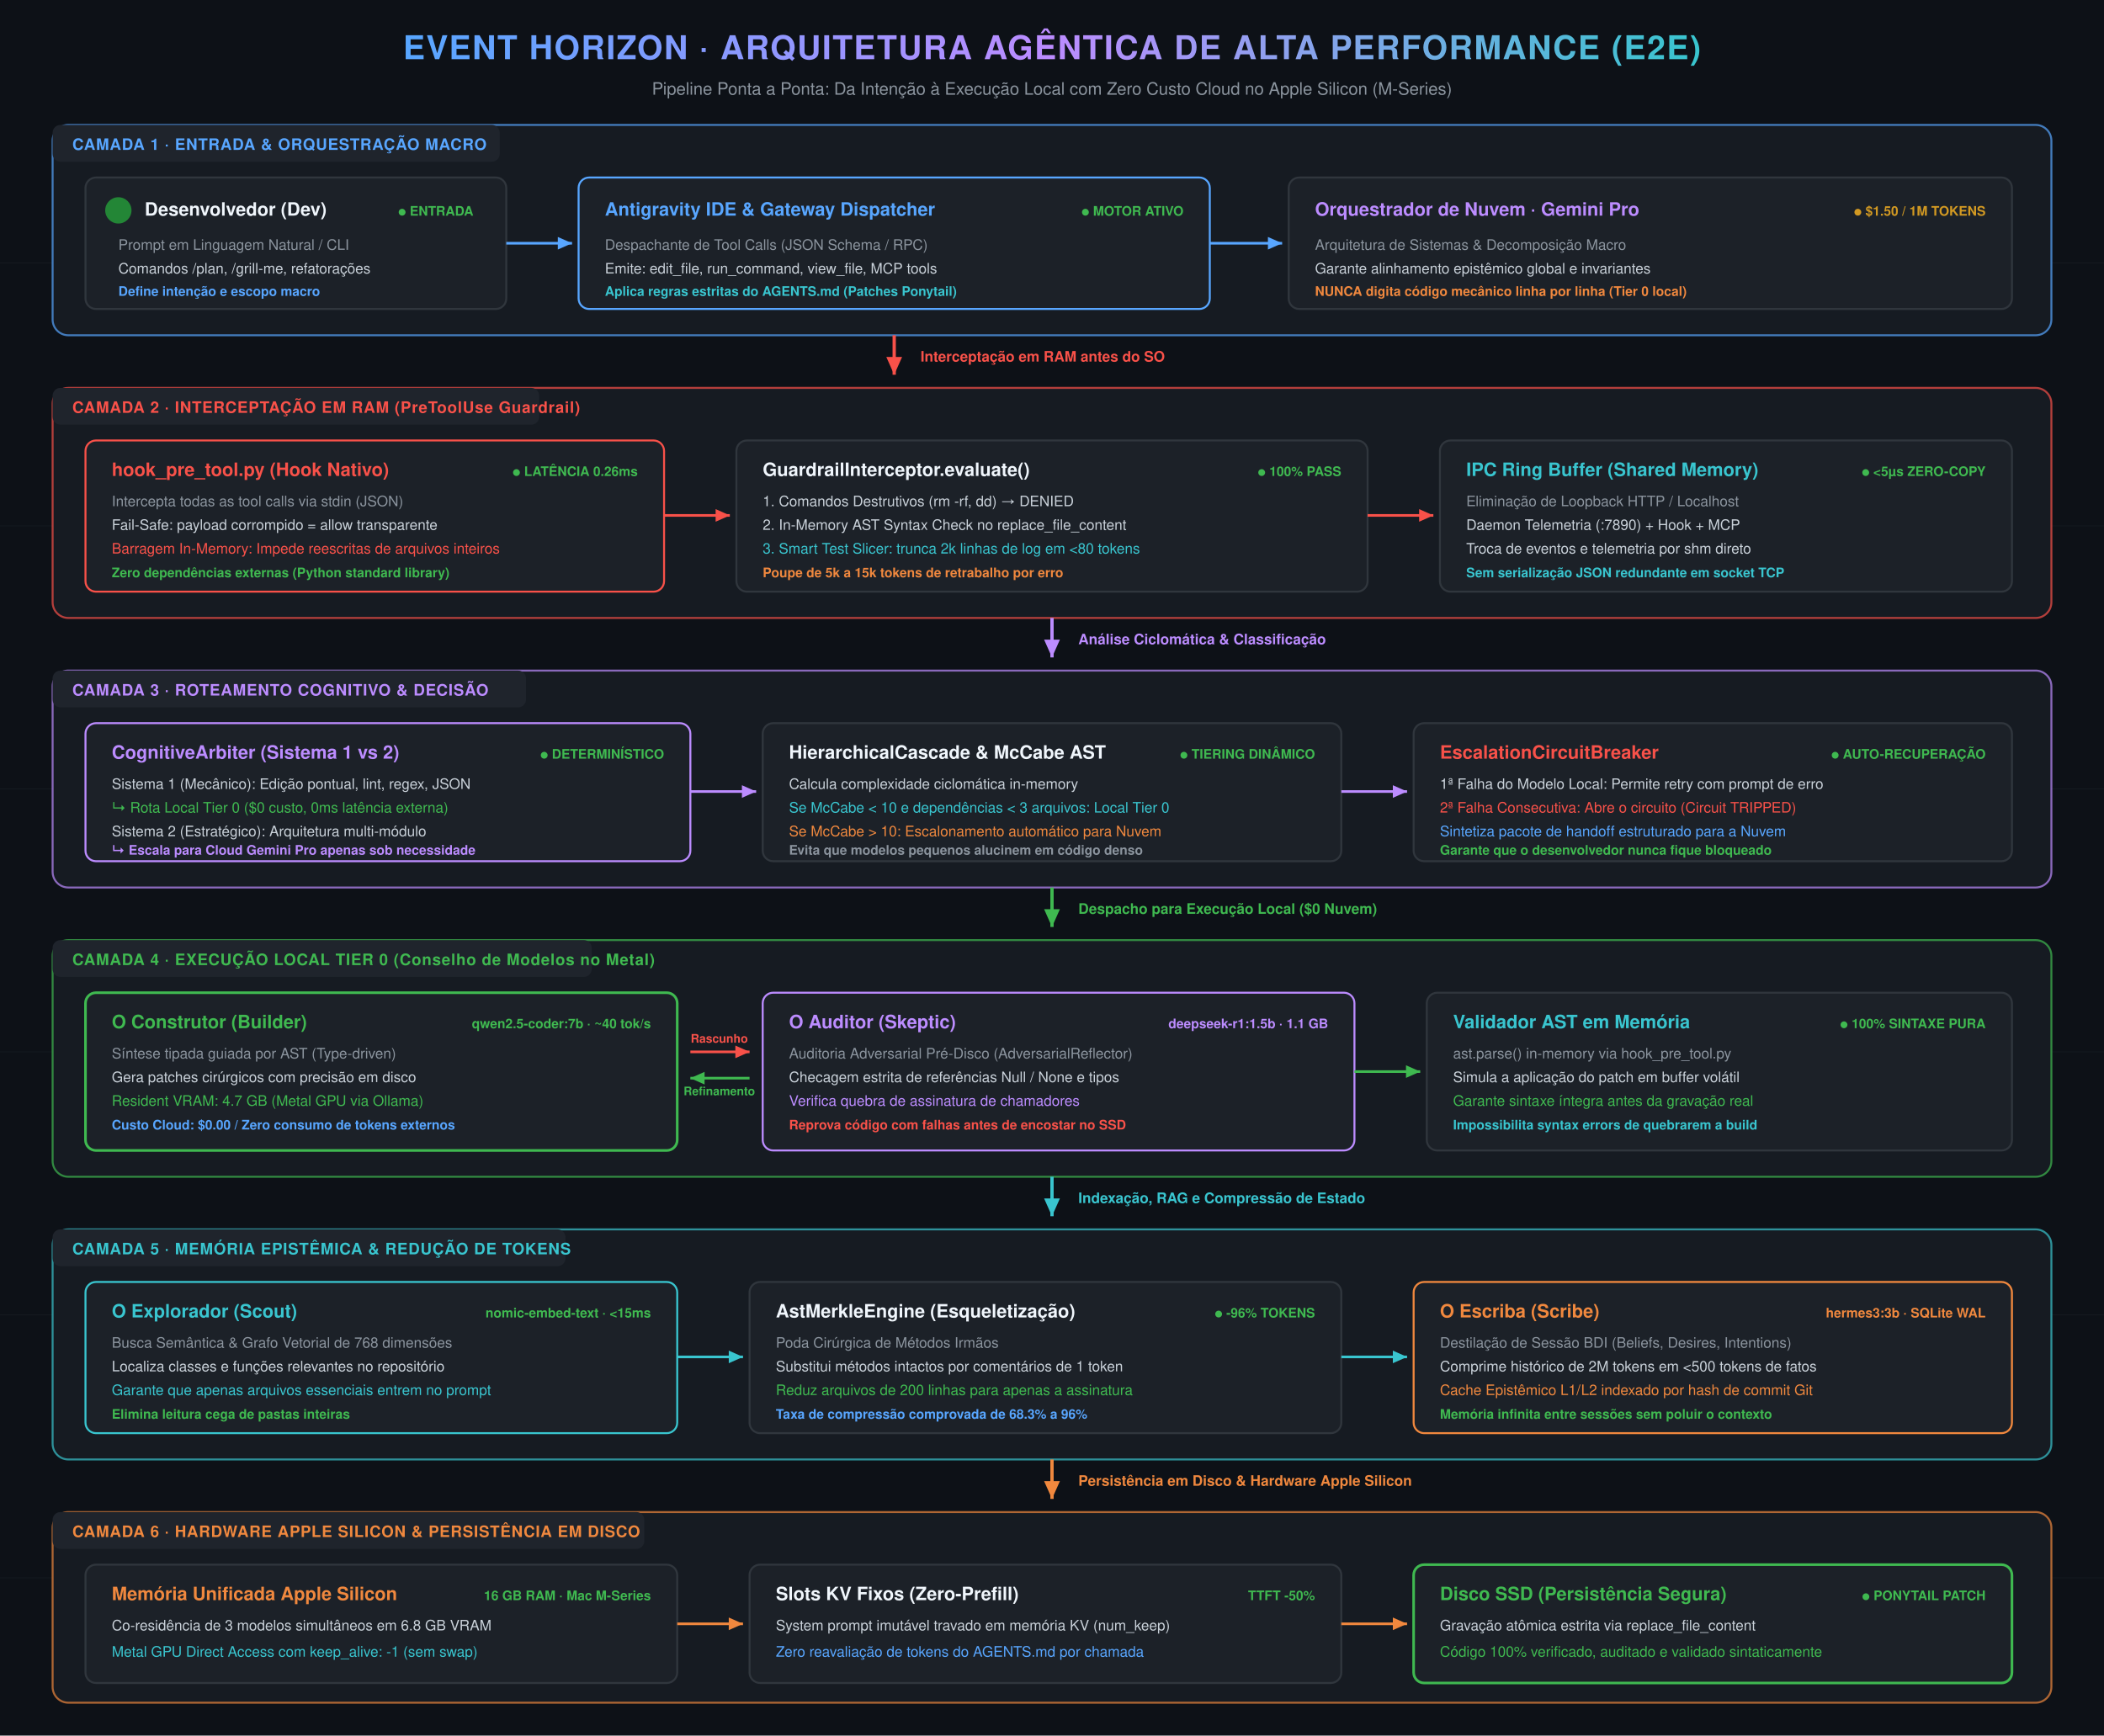
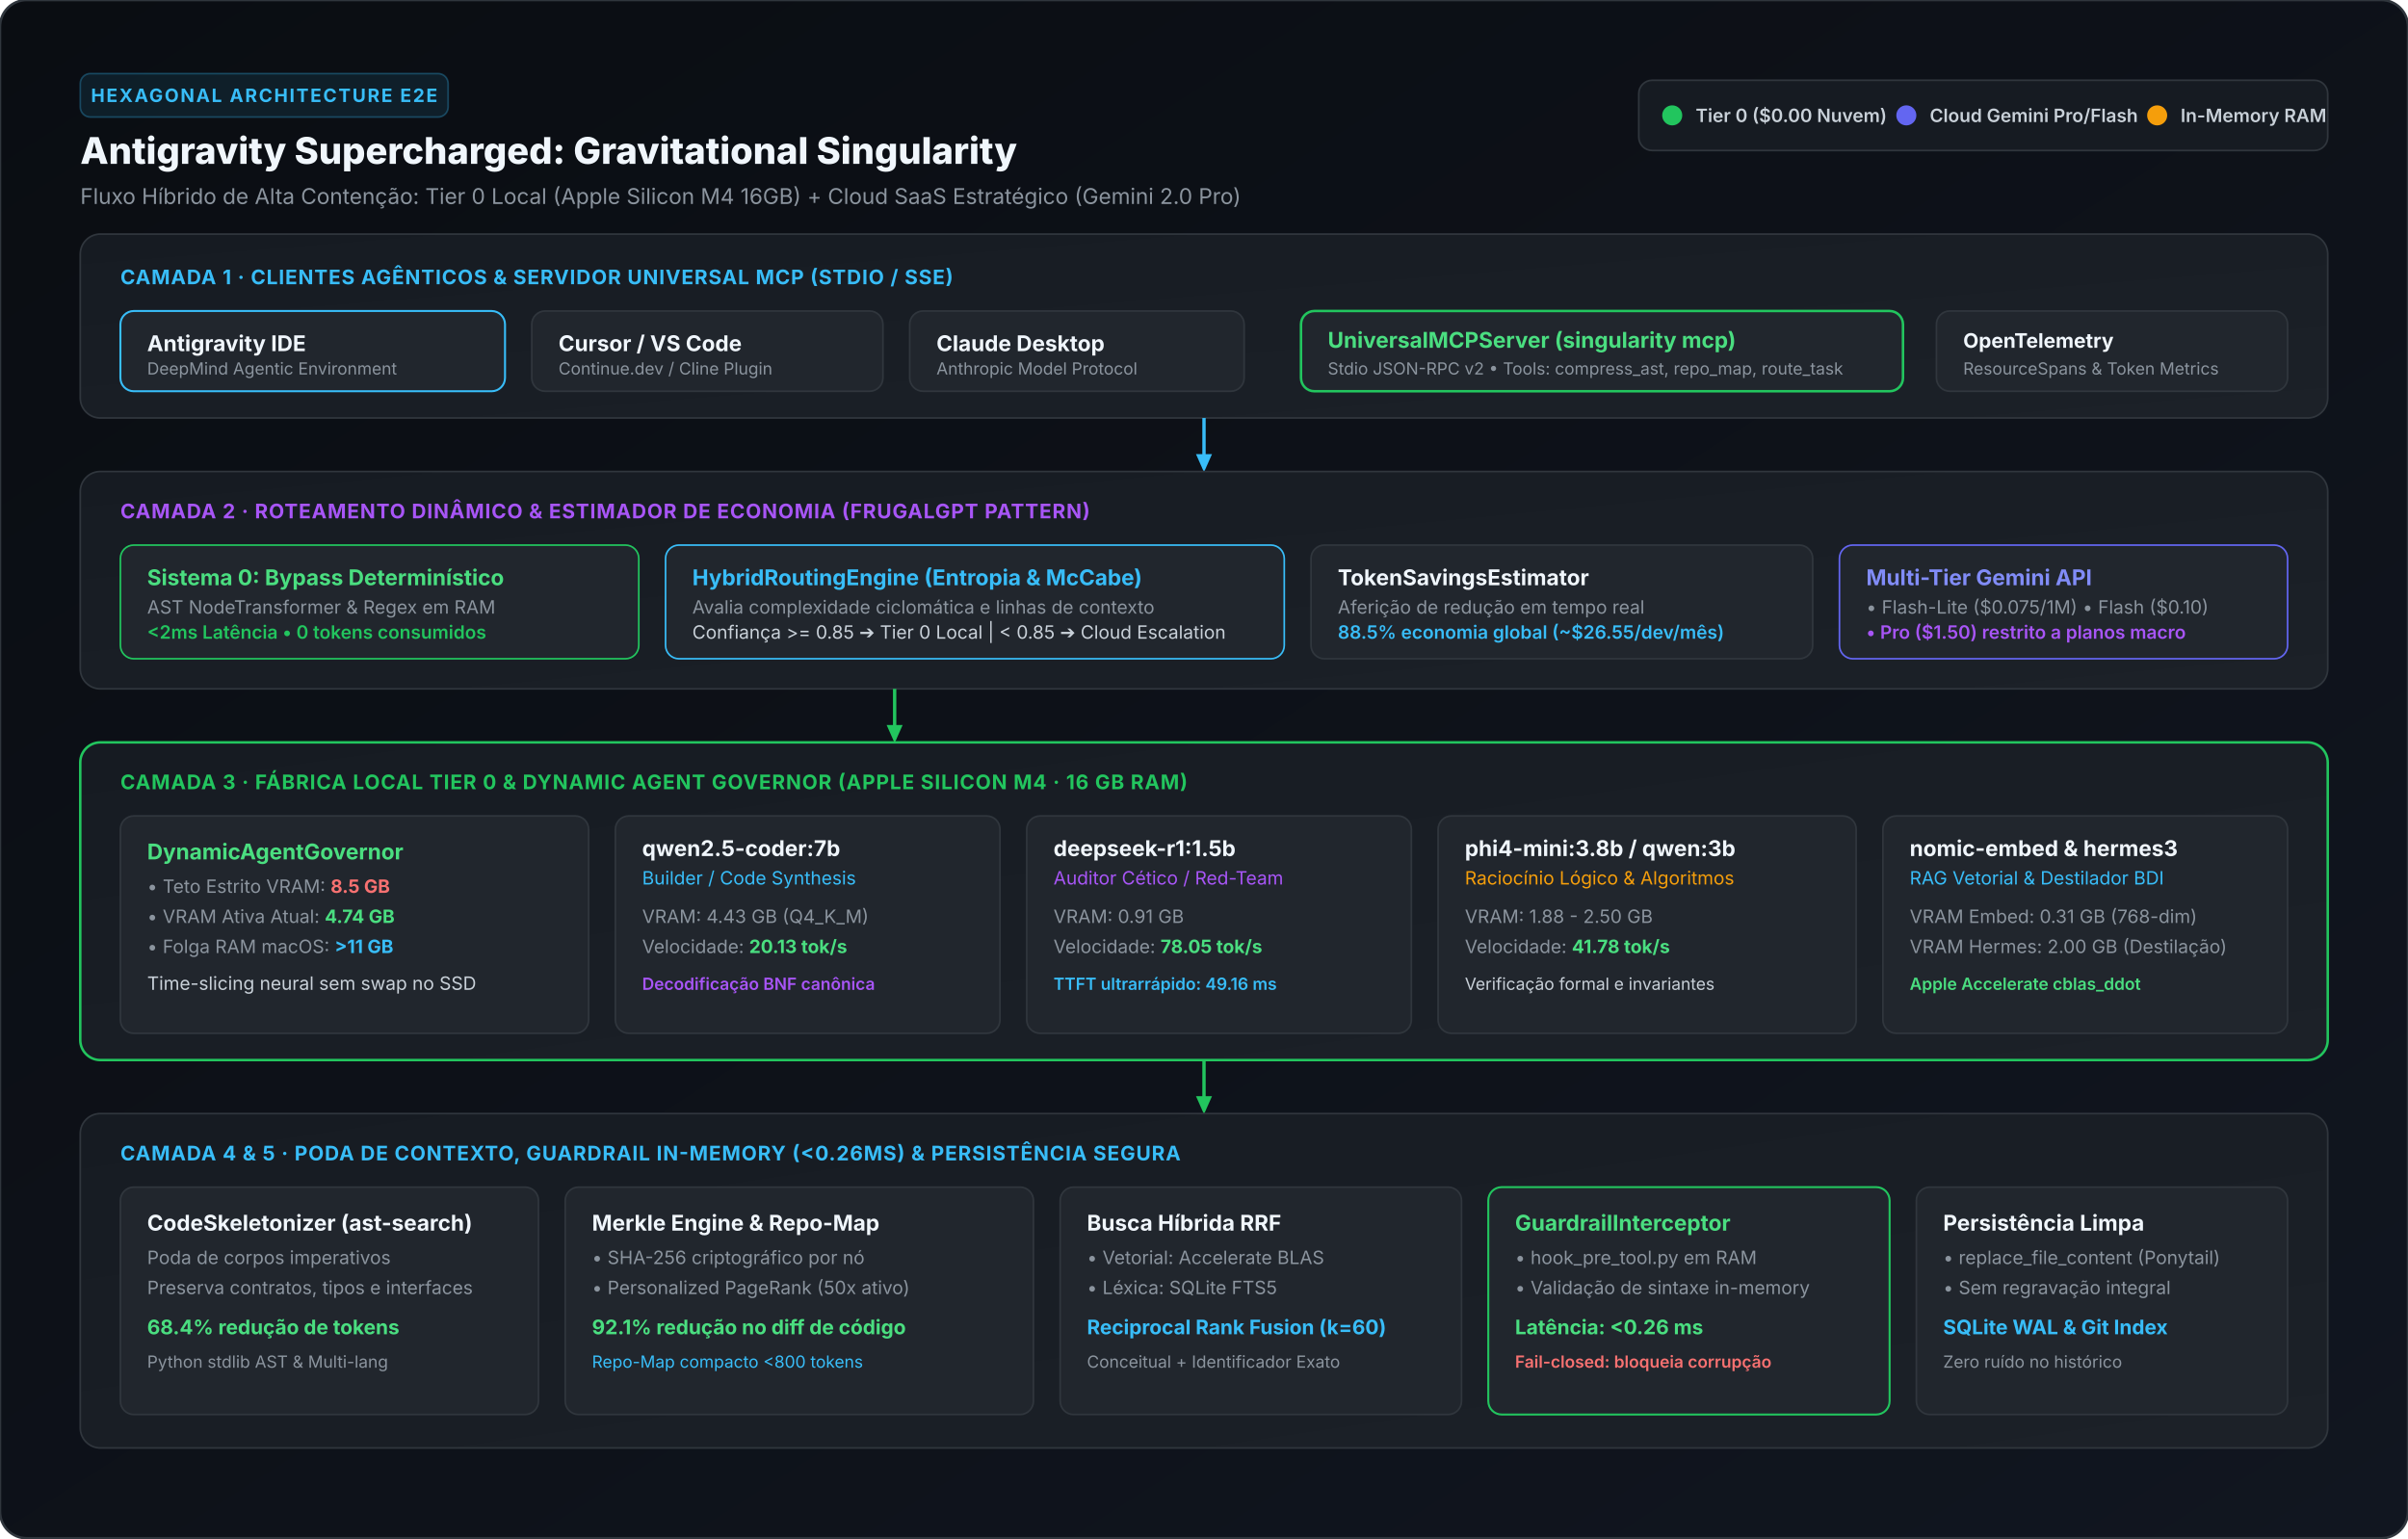
- <svg xmlns="http://www.w3.org/2000/svg" width="1600" height="1320" viewBox="0 0 1600 1320" xml:space="preserve" font-family="-apple-system, BlinkMacSystemFont, 'Segoe UI', Helvetica, Arial, sans-serif">
+ <svg xmlns="http://www.w3.org/2000/svg" viewBox="0 0 1440 920" width="100%" height="100%">
  <defs>
-     <linearGradient id="headerGrad" x1="0%" y1="0%" x2="100%" y2="0%">
-       <stop offset="0%" stop-color="#58a6ff" />
-       <stop offset="50%" stop-color="#bc8cff" />
-       <stop offset="100%" stop-color="#39c5cf" />
+     <linearGradient id="canvasBg" x1="0%" y1="0%" x2="100%" y2="100%">
+       <stop offset="0%" stop-color="#0a0d12" />
+       <stop offset="100%" stop-color="#111620" />
    </linearGradient>
-     <linearGradient id="singularityCore" x1="0%" y1="0%" x2="100%" y2="100%">
-       <stop offset="0%" stop-color="#7928ca" />
-       <stop offset="100%" stop-color="#ff0080" />
+     <linearGradient id="cardGrad" x1="0%" y1="0%" x2="100%" y2="100%">
+       <stop offset="0%" stop-color="#161b22" />
+       <stop offset="100%" stop-color="#1c2128" />
    </linearGradient>
-     <marker id="mBlue" viewBox="0 0 10 10" refX="9" refY="5" markerWidth="6" markerHeight="6" orient="auto-start-reverse">
-       <path d="M0,1 L9,5 L0,9 z" fill="#58a6ff" />
+     <linearGradient id="accentBlue" x1="0%" y1="0%" x2="100%" y2="0%">
+       <stop offset="0%" stop-color="#38bdf8" />
+       <stop offset="100%" stop-color="#6366f1" />
+     </linearGradient>
+     <linearGradient id="accentGreen" x1="0%" y1="0%" x2="100%" y2="0%">
+       <stop offset="0%" stop-color="#22c55e" />
+       <stop offset="100%" stop-color="#10b981" />
+     </linearGradient>
+     <linearGradient id="accentPurple" x1="0%" y1="0%" x2="100%" y2="0%">
+       <stop offset="0%" stop-color="#a855f7" />
+       <stop offset="100%" stop-color="#ec4899" />
+     </linearGradient>
+     <linearGradient id="accentAmber" x1="0%" y1="0%" x2="100%" y2="0%">
+       <stop offset="0%" stop-color="#f59e0b" />
+       <stop offset="100%" stop-color="#ef4444" />
+     </linearGradient>
+     <marker id="arrow" viewBox="0 0 10 10" refX="7" refY="5" markerWidth="6" markerHeight="6" orient="auto-start-reverse">
+       <path d="M 0 1 L 9 5 L 0 9 z" fill="#8b949e" />
    </marker>
-     <marker id="mRed" viewBox="0 0 10 10" refX="9" refY="5" markerWidth="6" markerHeight="6" orient="auto-start-reverse">
-       <path d="M0,1 L9,5 L0,9 z" fill="#f85149" />
+     <marker id="arrowGreen" viewBox="0 0 10 10" refX="7" refY="5" markerWidth="6" markerHeight="6" orient="auto-start-reverse">
+       <path d="M 0 1 L 9 5 L 0 9 z" fill="#22c55e" />
    </marker>
-     <marker id="mPurple" viewBox="0 0 10 10" refX="9" refY="5" markerWidth="6" markerHeight="6" orient="auto-start-reverse">
-       <path d="M0,1 L9,5 L0,9 z" fill="#bc8cff" />
-     </marker>
-     <marker id="mGreen" viewBox="0 0 10 10" refX="9" refY="5" markerWidth="6" markerHeight="6" orient="auto-start-reverse">
-       <path d="M0,1 L9,5 L0,9 z" fill="#3fb950" />
-     </marker>
-     <marker id="mCyan" viewBox="0 0 10 10" refX="9" refY="5" markerWidth="6" markerHeight="6" orient="auto-start-reverse">
-       <path d="M0,1 L9,5 L0,9 z" fill="#39c5cf" />
-     </marker>
-     <marker id="mOrange" viewBox="0 0 10 10" refX="9" refY="5" markerWidth="6" markerHeight="6" orient="auto-start-reverse">
-       <path d="M0,1 L9,5 L0,9 z" fill="#f0883e" />
+     <marker id="arrowBlue" viewBox="0 0 10 10" refX="7" refY="5" markerWidth="6" markerHeight="6" orient="auto-start-reverse">
+       <path d="M 0 1 L 9 5 L 0 9 z" fill="#38bdf8" />
    </marker>
  </defs>
-   <rect width="1600" height="1320" fill="#0d1117" />
-   <g stroke="#30363d" stroke-width="0.5" stroke-opacity="0.3">
-     <line x1="0" y1="200" x2="1600" y2="200" />
-     <line x1="0" y1="400" x2="1600" y2="400" />
-     <line x1="0" y1="600" x2="1600" y2="600" />
-     <line x1="0" y1="800" x2="1600" y2="800" />
-     <line x1="0" y1="1000" x2="1600" y2="1000" />
-     <line x1="0" y1="1200" x2="1600" y2="1200" />
+   <rect width="1440" height="920" rx="16" fill="url(#canvasBg)" stroke="#30363d" stroke-width="1.5" />
+   <g transform="translate(48, 44)">
+     <rect width="220" height="26" rx="6" fill="#38bdf8" fill-opacity="0.1" stroke="#38bdf8" stroke-opacity="0.3" />
+     <text x="110" y="17" fill="#38bdf8" font-family="-apple-system, BlinkMacSystemFont, 'Segoe UI', sans-serif" font-size="11" font-weight="700" text-anchor="middle" letter-spacing="1">HEXAGONAL ARCHITECTURE E2E</text>
+     <text x="0" y="54" fill="#f0f6fc" font-family="-apple-system, BlinkMacSystemFont, 'Segoe UI', sans-serif" font-size="22" font-weight="800">
+       Antigravity Supercharged: Gravitational Singularity
+     </text>
+     <text x="0" y="78" fill="#8b949e" font-family="-apple-system, BlinkMacSystemFont, 'Segoe UI', sans-serif" font-size="13">
+       Fluxo Híbrido de Alta Contenção: Tier 0 Local (Apple Silicon M4 16GB) + Cloud SaaS Estratégico (Gemini 2.0 Pro)
+     </text>
  </g>
-   <text x="800" y="45" text-anchor="middle" font-size="25" font-weight="800" fill="url(#headerGrad)" letter-spacing="1">EVENT HORIZON · ARQUITETURA AGÊNTICA DE ALTA PERFORMANCE (E2E)</text>
-   <text x="800" y="72" text-anchor="middle" font-size="13" fill="#8b949e">Pipeline Ponta a Ponta: Da Intenção à Execução Local com Zero Custo Cloud no Apple Silicon (M-Series)</text>
-   <rect x="40" y="95" width="1520" height="160" rx="12" fill="#161b22" stroke="#58a6ff" stroke-width="1.5" stroke-opacity="0.7" />
-   <rect x="40" y="95" width="340" height="28" rx="6" fill="#1f242c" />
-   <text x="55" y="114" font-size="12" font-weight="700" fill="#58a6ff" letter-spacing="0.5">CAMADA 1 · ENTRADA &amp; ORQUESTRAÇÃO MACRO</text>
-   <g transform="translate(65, 135)">
-     <rect width="320" height="100" rx="8" fill="#1c2128" stroke="#30363d" stroke-width="1.5" />
-     <circle cx="25" cy="25" r="10" fill="#238636" />
-     <text x="45" y="29" font-size="14" font-weight="700" fill="#f0f6fc">Desenvolvedor (Dev)</text>
-     <text x="295" y="29" text-anchor="end" font-size="10" font-weight="700" fill="#3fb950">● ENTRADA</text>
-     <text x="25" y="55" font-size="11" fill="#8b949e">Prompt em Linguagem Natural / CLI</text>
-     <text x="25" y="73" font-size="11" fill="#c9d1d9">Comandos /plan, /grill-me, refatorações</text>
-     <text x="25" y="90" font-size="10" font-weight="600" fill="#58a6ff">Define intenção e escopo macro</text>
+   <g transform="translate(980, 48)">
+     <rect width="412" height="42" rx="8" fill="#161b22" stroke="#30363d" />
+     <circle cx="20" cy="21" r="6" fill="#22c55e" />
+     <text x="34" y="25" fill="#c9d1d9" font-family="-apple-system, BlinkMacSystemFont, sans-serif" font-size="11" font-weight="600">Tier 0 ($0.00 Nuvem)</text>
+     <circle cx="160" cy="21" r="6" fill="#6366f1" />
+     <text x="174" y="25" fill="#c9d1d9" font-family="-apple-system, BlinkMacSystemFont, sans-serif" font-size="11" font-weight="600">Cloud Gemini Pro/Flash</text>
+     <circle cx="310" cy="21" r="6" fill="#f59e0b" />
+     <text x="324" y="25" fill="#c9d1d9" font-family="-apple-system, BlinkMacSystemFont, sans-serif" font-size="11" font-weight="600">In-Memory RAM</text>
  </g>
-   <line x1="385" y1="185" x2="435" y2="185" stroke="#58a6ff" stroke-width="2" marker-end="url(#mBlue)" />
-   <g transform="translate(440, 135)">
-     <rect width="480" height="100" rx="8" fill="#1c2128" stroke="#58a6ff" stroke-width="1.5" />
-     <text x="20" y="29" font-size="14" font-weight="700" fill="#58a6ff">Antigravity IDE &amp; Gateway Dispatcher</text>
-     <text x="460" y="29" text-anchor="end" font-size="10" font-weight="700" fill="#3fb950">● MOTOR ATIVO</text>
-     <text x="20" y="55" font-size="11" fill="#8b949e">Despachante de Tool Calls (JSON Schema / RPC)</text>
-     <text x="20" y="73" font-size="11" fill="#c9d1d9">Emite: edit_file, run_command, view_file, MCP tools</text>
-     <text x="20" y="90" font-size="10" font-weight="600" fill="#39c5cf">Aplica regras estritas do AGENTS.md (Patches Ponytail)</text>
+   <g transform="translate(48, 140)">
+     <rect width="1344" height="110" rx="12" fill="url(#cardGrad)" stroke="#30363d" />
+     <text x="24" y="30" fill="#38bdf8" font-family="-apple-system, BlinkMacSystemFont, sans-serif" font-size="12" font-weight="700" letter-spacing="0.5">
+       CAMADA 1 · CLIENTES AGÊNTICOS &amp; SERVIDOR UNIVERSAL MCP (STDIO / SSE)
+     </text>
+     <rect x="24" y="46" width="230" height="48" rx="8" fill="#21262d" stroke="#38bdf8" stroke-width="1.2" />
+     <text x="40" y="70" fill="#f0f6fc" font-family="-apple-system, BlinkMacSystemFont, sans-serif" font-size="13" font-weight="700">Antigravity IDE</text>
+     <text x="40" y="84" fill="#8b949e" font-family="-apple-system, BlinkMacSystemFont, sans-serif" font-size="10">DeepMind Agentic Environment</text>
+     <rect x="270" y="46" width="210" height="48" rx="8" fill="#21262d" stroke="#30363d" />
+     <text x="286" y="70" fill="#f0f6fc" font-family="-apple-system, BlinkMacSystemFont, sans-serif" font-size="13" font-weight="700">Cursor / VS Code</text>
+     <text x="286" y="84" fill="#8b949e" font-family="-apple-system, BlinkMacSystemFont, sans-serif" font-size="10">Continue.dev / Cline Plugin</text>
+     <rect x="496" y="46" width="200" height="48" rx="8" fill="#21262d" stroke="#30363d" />
+     <text x="512" y="70" fill="#f0f6fc" font-family="-apple-system, BlinkMacSystemFont, sans-serif" font-size="13" font-weight="700">Claude Desktop</text>
+     <text x="512" y="84" fill="#8b949e" font-family="-apple-system, BlinkMacSystemFont, sans-serif" font-size="10">Anthropic Model Protocol</text>
+     <rect x="730" y="46" width="360" height="48" rx="8" fill="#21262d" stroke="#22c55e" stroke-width="1.5" />
+     <text x="746" y="68" fill="#4ade80" font-family="-apple-system, BlinkMacSystemFont, sans-serif" font-size="13" font-weight="700">UniversalMCPServer (singularity mcp)</text>
+     <text x="746" y="84" fill="#8b949e" font-family="-apple-system, BlinkMacSystemFont, sans-serif" font-size="10">Stdio JSON-RPC v2 • Tools: compress_ast, repo_map, route_task</text>
+     <rect x="1110" y="46" width="210" height="48" rx="8" fill="#21262d" stroke="#30363d" />
+     <text x="1126" y="68" fill="#f0f6fc" font-family="-apple-system, BlinkMacSystemFont, sans-serif" font-size="12" font-weight="700">OpenTelemetry</text>
+     <text x="1126" y="84" fill="#8b949e" font-family="-apple-system, BlinkMacSystemFont, sans-serif" font-size="10">ResourceSpans &amp; Token Metrics</text>
  </g>
-   <line x1="920" y1="185" x2="975" y2="185" stroke="#58a6ff" stroke-width="2" marker-end="url(#mBlue)" />
-   <g transform="translate(980, 135)">
-     <rect width="550" height="100" rx="8" fill="#1c2128" stroke="#30363d" stroke-width="1.5" />
-     <text x="20" y="29" font-size="14" font-weight="700" fill="#bc8cff">Orquestrador de Nuvem · Gemini Pro</text>
-     <text x="530" y="29" text-anchor="end" font-size="10" font-weight="700" fill="#d29922">● $1.50 / 1M TOKENS</text>
-     <text x="20" y="55" font-size="11" fill="#8b949e">Arquitetura de Sistemas &amp; Decomposição Macro</text>
-     <text x="20" y="73" font-size="11" fill="#c9d1d9">Garante alinhamento epistêmico global e invariantes</text>
-     <text x="20" y="90" font-size="10" font-weight="600" fill="#f0883e">NUNCA digita código mecânico linha por linha (Tier 0 local)</text>
+   <line x1="720" y1="250" x2="720" y2="280" stroke="#38bdf8" stroke-width="2" marker-end="url(#arrowBlue)" />
+   <g transform="translate(48, 282)">
+     <rect width="1344" height="130" rx="12" fill="url(#cardGrad)" stroke="#30363d" />
+     <text x="24" y="28" fill="#a855f7" font-family="-apple-system, BlinkMacSystemFont, sans-serif" font-size="12" font-weight="700" letter-spacing="0.5">
+       CAMADA 2 · ROTEAMENTO DINÂMICO &amp; ESTIMADOR DE ECONOMIA (FRUGALGPT PATTERN)
+     </text>
+     <rect x="24" y="44" width="310" height="68" rx="8" fill="#21262d" stroke="#22c55e" />
+     <text x="40" y="68" fill="#4ade80" font-family="-apple-system, BlinkMacSystemFont, sans-serif" font-size="13" font-weight="700">Sistema 0: Bypass Determinístico</text>
+     <text x="40" y="85" fill="#8b949e" font-family="-apple-system, BlinkMacSystemFont, sans-serif" font-size="11">AST NodeTransformer &amp; Regex em RAM</text>
+     <text x="40" y="100" fill="#22c55e" font-family="-apple-system, BlinkMacSystemFont, sans-serif" font-size="11" font-weight="600">&lt;2ms Latência • 0 tokens consumidos</text>
+     <rect x="350" y="44" width="370" height="68" rx="8" fill="#21262d" stroke="#38bdf8" />
+     <text x="366" y="68" fill="#38bdf8" font-family="-apple-system, BlinkMacSystemFont, sans-serif" font-size="13" font-weight="700">HybridRoutingEngine (Entropia &amp; McCabe)</text>
+     <text x="366" y="85" fill="#8b949e" font-family="-apple-system, BlinkMacSystemFont, sans-serif" font-size="11">Avalia complexidade ciclomática e linhas de contexto</text>
+     <text x="366" y="100" fill="#c9d1d9" font-family="-apple-system, BlinkMacSystemFont, sans-serif" font-size="11">Confiança &gt;= 0.85 ➔ Tier 0 Local | &lt; 0.85 ➔ Cloud Escalation</text>
+     <rect x="736" y="44" width="300" height="68" rx="8" fill="#21262d" stroke="#30363d" />
+     <text x="752" y="68" fill="#f0f6fc" font-family="-apple-system, BlinkMacSystemFont, sans-serif" font-size="13" font-weight="700">TokenSavingsEstimator</text>
+     <text x="752" y="85" fill="#8b949e" font-family="-apple-system, BlinkMacSystemFont, sans-serif" font-size="11">Aferição de redução em tempo real</text>
+     <text x="752" y="100" fill="#38bdf8" font-family="-apple-system, BlinkMacSystemFont, sans-serif" font-size="11" font-weight="600">88.5% economia global (~$26.55/dev/mês)</text>
+     <rect x="1052" y="44" width="268" height="68" rx="8" fill="#21262d" stroke="#6366f1" />
+     <text x="1068" y="68" fill="#818cf8" font-family="-apple-system, BlinkMacSystemFont, sans-serif" font-size="13" font-weight="700">Multi-Tier Gemini API</text>
+     <text x="1068" y="85" fill="#8b949e" font-family="-apple-system, BlinkMacSystemFont, sans-serif" font-size="11">• Flash-Lite ($0.075/1M) • Flash ($0.10)</text>
+     <text x="1068" y="100" fill="#a855f7" font-family="-apple-system, BlinkMacSystemFont, sans-serif" font-size="11" font-weight="600">• Pro ($1.50) restrito a planos macro</text>
  </g>
-   <path d="M 680,255 L 680,285" fill="none" stroke="#f85149" stroke-width="2.5" marker-end="url(#mRed)" />
-   <text x="700" y="275" font-size="11" font-weight="700" fill="#f85149">Interceptação em RAM antes do SO</text>
-   <rect x="40" y="295" width="1520" height="175" rx="12" fill="#161b22" stroke="#f85149" stroke-width="1.5" stroke-opacity="0.7" />
-   <rect x="40" y="295" width="370" height="28" rx="6" fill="#1f242c" />
-   <text x="55" y="314" font-size="12" font-weight="700" fill="#f85149" letter-spacing="0.5">CAMADA 2 · INTERCEPTAÇÃO EM RAM (PreToolUse Guardrail)</text>
-   <g transform="translate(65, 335)">
-     <rect width="440" height="115" rx="8" fill="#1c2128" stroke="#f85149" stroke-width="1.5" />
-     <text x="20" y="27" font-size="14" font-weight="700" fill="#f85149">hook_pre_tool.py (Hook Nativo)</text>
-     <text x="420" y="27" text-anchor="end" font-size="10" font-weight="700" fill="#3fb950">● LATÊNCIA 0.26ms</text>
-     <text x="20" y="50" font-size="11" fill="#8b949e">Intercepta todas as tool calls via stdin (JSON)</text>
-     <text x="20" y="68" font-size="11" fill="#c9d1d9">Fail-Safe: payload corrompido = allow transparente</text>
-     <text x="20" y="86" font-size="11" fill="#f85149">Barragem In-Memory: Impede reescritas de arquivos inteiros</text>
-     <text x="20" y="104" font-size="10" font-weight="700" fill="#3fb950">Zero dependências externas (Python standard library)</text>
+   <line x1="535" y1="412" x2="535" y2="442" stroke="#22c55e" stroke-width="2" marker-end="url(#arrowGreen)" />
+   <g transform="translate(48, 444)">
+     <rect width="1344" height="190" rx="12" fill="url(#cardGrad)" stroke="#22c55e" stroke-width="1.5" />
+     <text x="24" y="28" fill="#22c55e" font-family="-apple-system, BlinkMacSystemFont, sans-serif" font-size="12" font-weight="700" letter-spacing="0.5">
+       CAMADA 3 · FÁBRICA LOCAL TIER 0 &amp; DYNAMIC AGENT GOVERNOR (APPLE SILICON M4 · 16 GB RAM)
+     </text>
+     <rect x="24" y="44" width="280" height="130" rx="8" fill="#21262d" stroke="#30363d" />
+     <text x="40" y="70" fill="#4ade80" font-family="-apple-system, BlinkMacSystemFont, sans-serif" font-size="13" font-weight="700">DynamicAgentGovernor</text>
+     <text x="40" y="90" fill="#8b949e" font-family="-apple-system, BlinkMacSystemFont, sans-serif" font-size="11">• Teto Estrito VRAM: <tspan fill="#f87171" font-weight="700">8.5 GB</tspan>
+     </text>
+     <text x="40" y="108" fill="#8b949e" font-family="-apple-system, BlinkMacSystemFont, sans-serif" font-size="11">• VRAM Ativa Atual: <tspan fill="#4ade80" font-weight="700">4.74 GB</tspan>
+     </text>
+     <text x="40" y="126" fill="#8b949e" font-family="-apple-system, BlinkMacSystemFont, sans-serif" font-size="11">• Folga RAM macOS: <tspan fill="#38bdf8" font-weight="700">&gt;11 GB</tspan>
+     </text>
+     <text x="40" y="148" fill="#c9d1d9" font-family="-apple-system, BlinkMacSystemFont, sans-serif" font-size="11">Time-slicing neural sem swap no SSD</text>
+     <rect x="320" y="44" width="230" height="130" rx="8" fill="#21262d" stroke="#30363d" />
+     <text x="336" y="68" fill="#f0f6fc" font-family="-apple-system, BlinkMacSystemFont, sans-serif" font-size="13" font-weight="700">qwen2.5-coder:7b</text>
+     <text x="336" y="85" fill="#38bdf8" font-family="-apple-system, BlinkMacSystemFont, sans-serif" font-size="11">Builder / Code Synthesis</text>
+     <text x="336" y="108" fill="#8b949e" font-family="-apple-system, BlinkMacSystemFont, sans-serif" font-size="11">VRAM: 4.43 GB (Q4_K_M)</text>
+     <text x="336" y="126" fill="#8b949e" font-family="-apple-system, BlinkMacSystemFont, sans-serif" font-size="11">Velocidade: <tspan fill="#4ade80" font-weight="700">20.13 tok/s</tspan>
+     </text>
+     <text x="336" y="148" fill="#a855f7" font-family="-apple-system, BlinkMacSystemFont, sans-serif" font-size="10" font-weight="600">Decodificação BNF canônica</text>
+     <rect x="566" y="44" width="230" height="130" rx="8" fill="#21262d" stroke="#30363d" />
+     <text x="582" y="68" fill="#f0f6fc" font-family="-apple-system, BlinkMacSystemFont, sans-serif" font-size="13" font-weight="700">deepseek-r1:1.5b</text>
+     <text x="582" y="85" fill="#a855f7" font-family="-apple-system, BlinkMacSystemFont, sans-serif" font-size="11">Auditor Cético / Red-Team</text>
+     <text x="582" y="108" fill="#8b949e" font-family="-apple-system, BlinkMacSystemFont, sans-serif" font-size="11">VRAM: 0.91 GB</text>
+     <text x="582" y="126" fill="#8b949e" font-family="-apple-system, BlinkMacSystemFont, sans-serif" font-size="11">Velocidade: <tspan fill="#4ade80" font-weight="700">78.05 tok/s</tspan>
+     </text>
+     <text x="582" y="148" fill="#38bdf8" font-family="-apple-system, BlinkMacSystemFont, sans-serif" font-size="10" font-weight="600">TTFT ultrarrápido: 49.16 ms</text>
+     <rect x="812" y="44" width="250" height="130" rx="8" fill="#21262d" stroke="#30363d" />
+     <text x="828" y="68" fill="#f0f6fc" font-family="-apple-system, BlinkMacSystemFont, sans-serif" font-size="13" font-weight="700">phi4-mini:3.8b / qwen:3b</text>
+     <text x="828" y="85" fill="#f59e0b" font-family="-apple-system, BlinkMacSystemFont, sans-serif" font-size="11">Raciocínio Lógico &amp; Algoritmos</text>
+     <text x="828" y="108" fill="#8b949e" font-family="-apple-system, BlinkMacSystemFont, sans-serif" font-size="11">VRAM: 1.88 - 2.50 GB</text>
+     <text x="828" y="126" fill="#8b949e" font-family="-apple-system, BlinkMacSystemFont, sans-serif" font-size="11">Velocidade: <tspan fill="#4ade80" font-weight="700">41.78 tok/s</tspan>
+     </text>
+     <text x="828" y="148" fill="#c9d1d9" font-family="-apple-system, BlinkMacSystemFont, sans-serif" font-size="10">Verificação formal e invariantes</text>
+     <rect x="1078" y="44" width="242" height="130" rx="8" fill="#21262d" stroke="#30363d" />
+     <text x="1094" y="68" fill="#f0f6fc" font-family="-apple-system, BlinkMacSystemFont, sans-serif" font-size="13" font-weight="700">nomic-embed &amp; hermes3</text>
+     <text x="1094" y="85" fill="#38bdf8" font-family="-apple-system, BlinkMacSystemFont, sans-serif" font-size="11">RAG Vetorial &amp; Destilador BDI</text>
+     <text x="1094" y="108" fill="#8b949e" font-family="-apple-system, BlinkMacSystemFont, sans-serif" font-size="11">VRAM Embed: 0.31 GB (768-dim)</text>
+     <text x="1094" y="126" fill="#8b949e" font-family="-apple-system, BlinkMacSystemFont, sans-serif" font-size="11">VRAM Hermes: 2.00 GB (Destilação)</text>
+     <text x="1094" y="148" fill="#4ade80" font-family="-apple-system, BlinkMacSystemFont, sans-serif" font-size="10" font-weight="600">Apple Accelerate cblas_ddot</text>
  </g>
-   <line x1="505" y1="392" x2="555" y2="392" stroke="#f85149" stroke-width="2" marker-end="url(#mRed)" />
-   <g transform="translate(560, 335)">
-     <rect width="480" height="115" rx="8" fill="#1c2128" stroke="#30363d" stroke-width="1.5" />
-     <text x="20" y="27" font-size="14" font-weight="700" fill="#f0f6fc">GuardrailInterceptor.evaluate()</text>
-     <text x="460" y="27" text-anchor="end" font-size="10" font-weight="700" fill="#3fb950">● 100% PASS</text>
-     <text x="20" y="50" font-size="11" fill="#c9d1d9">1. Comandos Destrutivos (rm -rf, dd) → DENIED</text>
-     <text x="20" y="68" font-size="11" fill="#c9d1d9">2. In-Memory AST Syntax Check no replace_file_content</text>
-     <text x="20" y="86" font-size="11" fill="#39c5cf">3. Smart Test Slicer: trunca 2k linhas de log em &lt;80 tokens</text>
-     <text x="20" y="104" font-size="10" font-weight="600" fill="#f0883e">Poupe de 5k a 15k tokens de retrabalho por erro</text>
-   </g>
-   <line x1="1040" y1="392" x2="1090" y2="392" stroke="#f85149" stroke-width="2" marker-end="url(#mRed)" />
-   <g transform="translate(1095, 335)">
-     <rect width="435" height="115" rx="8" fill="#1c2128" stroke="#30363d" stroke-width="1.5" />
-     <text x="20" y="27" font-size="14" font-weight="700" fill="#39c5cf">IPC Ring Buffer (Shared Memory)</text>
-     <text x="415" y="27" text-anchor="end" font-size="10" font-weight="700" fill="#3fb950">● &lt;5µs ZERO-COPY</text>
-     <text x="20" y="50" font-size="11" fill="#8b949e">Eliminação de Loopback HTTP / Localhost</text>
-     <text x="20" y="68" font-size="11" fill="#c9d1d9">Daemon Telemetria (:7890) + Hook + MCP</text>
-     <text x="20" y="86" font-size="11" fill="#c9d1d9">Troca de eventos e telemetria por shm direto</text>
-     <text x="20" y="104" font-size="10" font-weight="600" fill="#39c5cf">Sem serialização JSON redundante em socket TCP</text>
-   </g>
-   <path d="M 800,470 L 800,500" fill="none" stroke="#bc8cff" stroke-width="2.5" marker-end="url(#mPurple)" />
-   <text x="820" y="490" font-size="11" font-weight="700" fill="#bc8cff">Análise Ciclomática &amp; Classificação</text>
-   <rect x="40" y="510" width="1520" height="165" rx="12" fill="#161b22" stroke="#bc8cff" stroke-width="1.5" stroke-opacity="0.7" />
-   <rect x="40" y="510" width="360" height="28" rx="6" fill="#1f242c" />
-   <text x="55" y="529" font-size="12" font-weight="700" fill="#bc8cff" letter-spacing="0.5">CAMADA 3 · ROTEAMENTO COGNITIVO &amp; DECISÃO</text>
-   <g transform="translate(65, 550)">
-     <rect width="460" height="105" rx="8" fill="#1c2128" stroke="#bc8cff" stroke-width="1.5" />
-     <text x="20" y="27" font-size="14" font-weight="700" fill="#bc8cff">CognitiveArbiter (Sistema 1 vs 2)</text>
-     <text x="440" y="27" text-anchor="end" font-size="10" font-weight="700" fill="#3fb950">● DETERMINÍSTICO</text>
-     <text x="20" y="50" font-size="11" fill="#c9d1d9">Sistema 1 (Mecânico): Edição pontual, lint, regex, JSON</text>
-     <text x="20" y="68" font-size="11" fill="#3fb950">↳ Rota Local Tier 0 ($0 custo, 0ms latência externa)</text>
-     <text x="20" y="86" font-size="11" fill="#c9d1d9">Sistema 2 (Estratégico): Arquitetura multi-módulo</text>
-     <text x="20" y="100" font-size="10" font-weight="600" fill="#bc8cff">↳ Escala para Cloud Gemini Pro apenas sob necessidade</text>
-   </g>
-   <line x1="525" y1="602" x2="575" y2="602" stroke="#bc8cff" stroke-width="2" marker-end="url(#mPurple)" />
-   <g transform="translate(580, 550)">
-     <rect width="440" height="105" rx="8" fill="#1c2128" stroke="#30363d" stroke-width="1.5" />
-     <text x="20" y="27" font-size="14" font-weight="700" fill="#f0f6fc">HierarchicalCascade &amp; McCabe AST</text>
-     <text x="420" y="27" text-anchor="end" font-size="10" font-weight="700" fill="#3fb950">● TIERING DINÂMICO</text>
-     <text x="20" y="50" font-size="11" fill="#c9d1d9">Calcula complexidade ciclomática in-memory</text>
-     <text x="20" y="68" font-size="11" fill="#39c5cf">Se McCabe &lt; 10 e dependências &lt; 3 arquivos: Local Tier 0</text>
-     <text x="20" y="86" font-size="11" fill="#f0883e">Se McCabe &gt; 10: Escalonamento automático para Nuvem</text>
-     <text x="20" y="100" font-size="10" font-weight="600" fill="#8b949e">Evita que modelos pequenos alucinem em código denso</text>
-   </g>
-   <line x1="1020" y1="602" x2="1070" y2="602" stroke="#bc8cff" stroke-width="2" marker-end="url(#mPurple)" />
-   <g transform="translate(1075, 550)">
-     <rect width="455" height="105" rx="8" fill="#1c2128" stroke="#30363d" stroke-width="1.5" />
-     <text x="20" y="27" font-size="14" font-weight="700" fill="#f85149">EscalationCircuitBreaker</text>
-     <text x="435" y="27" text-anchor="end" font-size="10" font-weight="700" fill="#3fb950">● AUTO-RECUPERAÇÃO</text>
-     <text x="20" y="50" font-size="11" fill="#c9d1d9">1ª Falha do Modelo Local: Permite retry com prompt de erro</text>
-     <text x="20" y="68" font-size="11" fill="#f85149">2ª Falha Consecutiva: Abre o circuito (Circuit TRIPPED)</text>
-     <text x="20" y="86" font-size="11" fill="#58a6ff">Sintetiza pacote de handoff estruturado para a Nuvem</text>
-     <text x="20" y="100" font-size="10" font-weight="600" fill="#3fb950">Garante que o desenvolvedor nunca fique bloqueado</text>
-   </g>
-   <path d="M 800,675 L 800,705" fill="none" stroke="#3fb950" stroke-width="2.5" marker-end="url(#mGreen)" />
-   <text x="820" y="695" font-size="11" font-weight="700" fill="#3fb950">Despacho para Execução Local ($0 Nuvem)</text>
-   <rect x="40" y="715" width="1520" height="180" rx="12" fill="#161b22" stroke="#3fb950" stroke-width="1.5" stroke-opacity="0.7" />
-   <rect x="40" y="715" width="410" height="28" rx="6" fill="#1f242c" />
-   <text x="55" y="734" font-size="12" font-weight="700" fill="#3fb950" letter-spacing="0.5">CAMADA 4 · EXECUÇÃO LOCAL TIER 0 (Conselho de Modelos no Metal)</text>
-   <g transform="translate(65, 755)">
-     <rect width="450" height="120" rx="8" fill="#1c2128" stroke="#3fb950" stroke-width="2" />
-     <text x="20" y="27" font-size="14" font-weight="700" fill="#3fb950">O Construtor (Builder)</text>
-     <text x="430" y="27" text-anchor="end" font-size="10" font-weight="700" fill="#3fb950">qwen2.5-coder:7b · ~40 tok/s</text>
-     <text x="20" y="50" font-size="11" fill="#8b949e">Síntese tipada guiada por AST (Type-driven)</text>
-     <text x="20" y="68" font-size="11" fill="#c9d1d9">Gera patches cirúrgicos com precisão em disco</text>
-     <text x="20" y="86" font-size="11" fill="#3fb950">Resident VRAM: 4.7 GB (Metal GPU via Ollama)</text>
-     <text x="20" y="104" font-size="10" font-weight="700" fill="#58a6ff">Custo Cloud: $0.00 / Zero consumo de tokens externos</text>
-   </g>
-   <g transform="translate(525, 785)">
-     <path d="M 0,15 L 45,15" fill="none" stroke="#f85149" stroke-width="2" marker-end="url(#mRed)" />
-     <text x="22" y="8" text-anchor="middle" font-size="9" font-weight="700" fill="#f85149">Rascunho</text>
-     <path d="M 45,35 L 0,35" fill="none" stroke="#3fb950" stroke-width="2" marker-end="url(#mGreen)" />
-     <text x="22" y="48" text-anchor="middle" font-size="9" font-weight="700" fill="#3fb950">Refinamento</text>
-   </g>
-   <g transform="translate(580, 755)">
-     <rect width="450" height="120" rx="8" fill="#1c2128" stroke="#bc8cff" stroke-width="1.5" />
-     <text x="20" y="27" font-size="14" font-weight="700" fill="#bc8cff">O Auditor (Skeptic)</text>
-     <text x="430" y="27" text-anchor="end" font-size="10" font-weight="700" fill="#bc8cff">deepseek-r1:1.5b · 1.1 GB</text>
-     <text x="20" y="50" font-size="11" fill="#8b949e">Auditoria Adversarial Pré-Disco (AdversarialReflector)</text>
-     <text x="20" y="68" font-size="11" fill="#c9d1d9">Checagem estrita de referências Null / None e tipos</text>
-     <text x="20" y="86" font-size="11" fill="#bc8cff">Verifica quebra de assinatura de chamadores</text>
-     <text x="20" y="104" font-size="10" font-weight="700" fill="#f85149">Reprova código com falhas antes de encostar no SSD</text>
-   </g>
-   <line x1="1030" y1="815" x2="1080" y2="815" stroke="#3fb950" stroke-width="2" marker-end="url(#mGreen)" />
-   <g transform="translate(1085, 755)">
-     <rect width="445" height="120" rx="8" fill="#1c2128" stroke="#30363d" stroke-width="1.5" />
-     <text x="20" y="27" font-size="14" font-weight="700" fill="#39c5cf">Validador AST em Memória</text>
-     <text x="425" y="27" text-anchor="end" font-size="10" font-weight="700" fill="#3fb950">● 100% SINTAXE PURA</text>
-     <text x="20" y="50" font-size="11" fill="#8b949e">ast.parse() in-memory via hook_pre_tool.py</text>
-     <text x="20" y="68" font-size="11" fill="#c9d1d9">Simula a aplicação do patch em buffer volátil</text>
-     <text x="20" y="86" font-size="11" fill="#3fb950">Garante sintaxe íntegra antes da gravação real</text>
-     <text x="20" y="104" font-size="10" font-weight="600" fill="#39c5cf">Impossibilita syntax errors de quebrarem a build</text>
-   </g>
-   <path d="M 800,895 L 800,925" fill="none" stroke="#39c5cf" stroke-width="2.5" marker-end="url(#mCyan)" />
-   <text x="820" y="915" font-size="11" font-weight="700" fill="#39c5cf">Indexação, RAG e Compressão de Estado</text>
-   <rect x="40" y="935" width="1520" height="175" rx="12" fill="#161b22" stroke="#39c5cf" stroke-width="1.5" stroke-opacity="0.7" />
-   <rect x="40" y="935" width="390" height="28" rx="6" fill="#1f242c" />
-   <text x="55" y="954" font-size="12" font-weight="700" fill="#39c5cf" letter-spacing="0.5">CAMADA 5 · MEMÓRIA EPISTÊMICA &amp; REDUÇÃO DE TOKENS</text>
-   <g transform="translate(65, 975)">
-     <rect width="450" height="115" rx="8" fill="#1c2128" stroke="#39c5cf" stroke-width="1.5" />
-     <text x="20" y="27" font-size="14" font-weight="700" fill="#39c5cf">O Explorador (Scout)</text>
-     <text x="430" y="27" text-anchor="end" font-size="10" font-weight="700" fill="#3fb950">nomic-embed-text · &lt;15ms</text>
-     <text x="20" y="50" font-size="11" fill="#8b949e">Busca Semântica &amp; Grafo Vetorial de 768 dimensões</text>
-     <text x="20" y="68" font-size="11" fill="#c9d1d9">Localiza classes e funções relevantes no repositório</text>
-     <text x="20" y="86" font-size="11" fill="#39c5cf">Garante que apenas arquivos essenciais entrem no prompt</text>
-     <text x="20" y="104" font-size="10" font-weight="700" fill="#3fb950">Elimina leitura cega de pastas inteiras</text>
-   </g>
-   <line x1="515" y1="1032" x2="565" y2="1032" stroke="#39c5cf" stroke-width="2" marker-end="url(#mCyan)" />
-   <g transform="translate(570, 975)">
-     <rect width="450" height="115" rx="8" fill="#1c2128" stroke="#30363d" stroke-width="1.5" />
-     <text x="20" y="27" font-size="14" font-weight="700" fill="#f0f6fc">AstMerkleEngine (Esqueletização)</text>
-     <text x="430" y="27" text-anchor="end" font-size="10" font-weight="700" fill="#3fb950">● -96% TOKENS</text>
-     <text x="20" y="50" font-size="11" fill="#8b949e">Poda Cirúrgica de Métodos Irmãos</text>
-     <text x="20" y="68" font-size="11" fill="#c9d1d9">Substitui métodos intactos por comentários de 1 token</text>
-     <text x="20" y="86" font-size="11" fill="#3fb950">Reduz arquivos de 200 linhas para apenas a assinatura</text>
-     <text x="20" y="104" font-size="10" font-weight="600" fill="#58a6ff">Taxa de compressão comprovada de 68.3% a 96%</text>
-   </g>
-   <line x1="1020" y1="1032" x2="1070" y2="1032" stroke="#39c5cf" stroke-width="2" marker-end="url(#mCyan)" />
-   <g transform="translate(1075, 975)">
-     <rect width="455" height="115" rx="8" fill="#1c2128" stroke="#f0883e" stroke-width="1.5" />
-     <text x="20" y="27" font-size="14" font-weight="700" fill="#f0883e">O Escriba (Scribe)</text>
-     <text x="435" y="27" text-anchor="end" font-size="10" font-weight="700" fill="#f0883e">hermes3:3b · SQLite WAL</text>
-     <text x="20" y="50" font-size="11" fill="#8b949e">Destilação de Sessão BDI (Beliefs, Desires, Intentions)</text>
-     <text x="20" y="68" font-size="11" fill="#c9d1d9">Comprime histórico de 2M tokens em &lt;500 tokens de fatos</text>
-     <text x="20" y="86" font-size="11" fill="#f0883e">Cache Epistêmico L1/L2 indexado por hash de commit Git</text>
-     <text x="20" y="104" font-size="10" font-weight="700" fill="#3fb950">Memória infinita entre sessões sem poluir o contexto</text>
-   </g>
-   <path d="M 800,1110 L 800,1140" fill="none" stroke="#f0883e" stroke-width="2.5" marker-end="url(#mOrange)" />
-   <text x="820" y="1130" font-size="11" font-weight="700" fill="#f0883e">Persistência em Disco &amp; Hardware Apple Silicon</text>
-   <rect x="40" y="1150" width="1520" height="145" rx="12" fill="#161b22" stroke="#f0883e" stroke-width="1.5" stroke-opacity="0.7" />
-   <rect x="40" y="1150" width="450" height="28" rx="6" fill="#1f242c" />
-   <text x="55" y="1169" font-size="12" font-weight="700" fill="#f0883e" letter-spacing="0.5">CAMADA 6 · HARDWARE APPLE SILICON &amp; PERSISTÊNCIA EM DISCO</text>
-   <g transform="translate(65, 1190)">
-     <rect width="450" height="90" rx="8" fill="#1c2128" stroke="#30363d" stroke-width="1.5" />
-     <text x="20" y="27" font-size="14" font-weight="700" fill="#f0883e">Memória Unificada Apple Silicon</text>
-     <text x="430" y="27" text-anchor="end" font-size="10" font-weight="700" fill="#3fb950">16 GB RAM · Mac M-Series</text>
-     <text x="20" y="50" font-size="11" fill="#c9d1d9">Co-residência de 3 modelos simultâneos em 6.8 GB VRAM</text>
-     <text x="20" y="70" font-size="11" fill="#39c5cf">Metal GPU Direct Access com keep_alive: -1 (sem swap)</text>
-   </g>
-   <line x1="515" y1="1235" x2="565" y2="1235" stroke="#f0883e" stroke-width="2" marker-end="url(#mOrange)" />
-   <g transform="translate(570, 1190)">
-     <rect width="450" height="90" rx="8" fill="#1c2128" stroke="#30363d" stroke-width="1.5" />
-     <text x="20" y="27" font-size="14" font-weight="700" fill="#f0f6fc">Slots KV Fixos (Zero-Prefill)</text>
-     <text x="430" y="27" text-anchor="end" font-size="10" font-weight="700" fill="#3fb950">TTFT -50%</text>
-     <text x="20" y="50" font-size="11" fill="#c9d1d9">System prompt imutável travado em memória KV (num_keep)</text>
-     <text x="20" y="70" font-size="11" fill="#58a6ff">Zero reavaliação de tokens do AGENTS.md por chamada</text>
-   </g>
-   <line x1="1020" y1="1235" x2="1070" y2="1235" stroke="#f0883e" stroke-width="2" marker-end="url(#mOrange)" />
-   <g transform="translate(1075, 1190)">
-     <rect width="455" height="90" rx="8" fill="#1c2128" stroke="#3fb950" stroke-width="2" />
-     <text x="20" y="27" font-size="14" font-weight="700" fill="#3fb950">Disco SSD (Persistência Segura)</text>
-     <text x="435" y="27" text-anchor="end" font-size="10" font-weight="700" fill="#3fb950">● PONYTAIL PATCH</text>
-     <text x="20" y="50" font-size="11" fill="#c9d1d9">Gravação atômica estrita via replace_file_content</text>
-     <text x="20" y="70" font-size="11" fill="#3fb950">Código 100% verificado, auditado e validado sintaticamente</text>
+   <line x1="720" y1="634" x2="720" y2="664" stroke="#22c55e" stroke-width="2" marker-end="url(#arrowGreen)" />
+   <g transform="translate(48, 666)">
+     <rect width="1344" height="200" rx="12" fill="url(#cardGrad)" stroke="#30363d" />
+     <text x="24" y="28" fill="#38bdf8" font-family="-apple-system, BlinkMacSystemFont, sans-serif" font-size="12" font-weight="700" letter-spacing="0.5">
+       CAMADA 4 &amp; 5 · PODA DE CONTEXTO, GUARDRAIL IN-MEMORY (&lt;0.26MS) &amp; PERSISTÊNCIA SEGURA
+     </text>
+     <rect x="24" y="44" width="250" height="136" rx="8" fill="#21262d" stroke="#30363d" />
+     <text x="40" y="70" fill="#f0f6fc" font-family="-apple-system, BlinkMacSystemFont, sans-serif" font-size="13" font-weight="700">CodeSkeletonizer (ast-search)</text>
+     <text x="40" y="90" fill="#8b949e" font-family="-apple-system, BlinkMacSystemFont, sans-serif" font-size="11">Poda de corpos imperativos</text>
+     <text x="40" y="108" fill="#8b949e" font-family="-apple-system, BlinkMacSystemFont, sans-serif" font-size="11">Preserva contratos, tipos e interfaces</text>
+     <text x="40" y="132" fill="#4ade80" font-family="-apple-system, BlinkMacSystemFont, sans-serif" font-size="12" font-weight="700">68.4% redução de tokens</text>
+     <text x="40" y="152" fill="#8b949e" font-family="-apple-system, BlinkMacSystemFont, sans-serif" font-size="10">Python stdlib AST &amp; Multi-lang</text>
+     <rect x="290" y="44" width="280" height="136" rx="8" fill="#21262d" stroke="#30363d" />
+     <text x="306" y="70" fill="#f0f6fc" font-family="-apple-system, BlinkMacSystemFont, sans-serif" font-size="13" font-weight="700">Merkle Engine &amp; Repo-Map</text>
+     <text x="306" y="90" fill="#8b949e" font-family="-apple-system, BlinkMacSystemFont, sans-serif" font-size="11">• SHA-256 criptográfico por nó</text>
+     <text x="306" y="108" fill="#8b949e" font-family="-apple-system, BlinkMacSystemFont, sans-serif" font-size="11">• Personalized PageRank (50x ativo)</text>
+     <text x="306" y="132" fill="#4ade80" font-family="-apple-system, BlinkMacSystemFont, sans-serif" font-size="12" font-weight="700">92.1% redução no diff de código</text>
+     <text x="306" y="152" fill="#38bdf8" font-family="-apple-system, BlinkMacSystemFont, sans-serif" font-size="10">Repo-Map compacto &lt;800 tokens</text>
+     <rect x="586" y="44" width="240" height="136" rx="8" fill="#21262d" stroke="#30363d" />
+     <text x="602" y="70" fill="#f0f6fc" font-family="-apple-system, BlinkMacSystemFont, sans-serif" font-size="13" font-weight="700">Busca Híbrida RRF</text>
+     <text x="602" y="90" fill="#8b949e" font-family="-apple-system, BlinkMacSystemFont, sans-serif" font-size="11">• Vetorial: Accelerate BLAS</text>
+     <text x="602" y="108" fill="#8b949e" font-family="-apple-system, BlinkMacSystemFont, sans-serif" font-size="11">• Léxica: SQLite FTS5</text>
+     <text x="602" y="132" fill="#38bdf8" font-family="-apple-system, BlinkMacSystemFont, sans-serif" font-size="12" font-weight="700">Reciprocal Rank Fusion (k=60)</text>
+     <text x="602" y="152" fill="#8b949e" font-family="-apple-system, BlinkMacSystemFont, sans-serif" font-size="10">Conceitual + Identificador Exato</text>
+     <rect x="842" y="44" width="240" height="136" rx="8" fill="#21262d" stroke="#22c55e" stroke-width="1.2" />
+     <text x="858" y="70" fill="#4ade80" font-family="-apple-system, BlinkMacSystemFont, sans-serif" font-size="13" font-weight="700">GuardrailInterceptor</text>
+     <text x="858" y="90" fill="#8b949e" font-family="-apple-system, BlinkMacSystemFont, sans-serif" font-size="11">• hook_pre_tool.py em RAM</text>
+     <text x="858" y="108" fill="#8b949e" font-family="-apple-system, BlinkMacSystemFont, sans-serif" font-size="11">• Validação de sintaxe in-memory</text>
+     <text x="858" y="132" fill="#4ade80" font-family="-apple-system, BlinkMacSystemFont, sans-serif" font-size="12" font-weight="700">Latência: &lt;0.26 ms</text>
+     <text x="858" y="152" fill="#f87171" font-family="-apple-system, BlinkMacSystemFont, sans-serif" font-size="10" font-weight="600">Fail-closed: bloqueia corrupção</text>
+     <rect x="1098" y="44" width="222" height="136" rx="8" fill="#21262d" stroke="#30363d" />
+     <text x="1114" y="70" fill="#f0f6fc" font-family="-apple-system, BlinkMacSystemFont, sans-serif" font-size="13" font-weight="700">Persistência Limpa</text>
+     <text x="1114" y="90" fill="#8b949e" font-family="-apple-system, BlinkMacSystemFont, sans-serif" font-size="11">• replace_file_content (Ponytail)</text>
+     <text x="1114" y="108" fill="#8b949e" font-family="-apple-system, BlinkMacSystemFont, sans-serif" font-size="11">• Sem regravação integral</text>
+     <text x="1114" y="132" fill="#38bdf8" font-family="-apple-system, BlinkMacSystemFont, sans-serif" font-size="12" font-weight="700">SQLite WAL &amp; Git Index</text>
+     <text x="1114" y="152" fill="#8b949e" font-family="-apple-system, BlinkMacSystemFont, sans-serif" font-size="10">Zero ruído no histórico</text>
  </g>
</svg>
